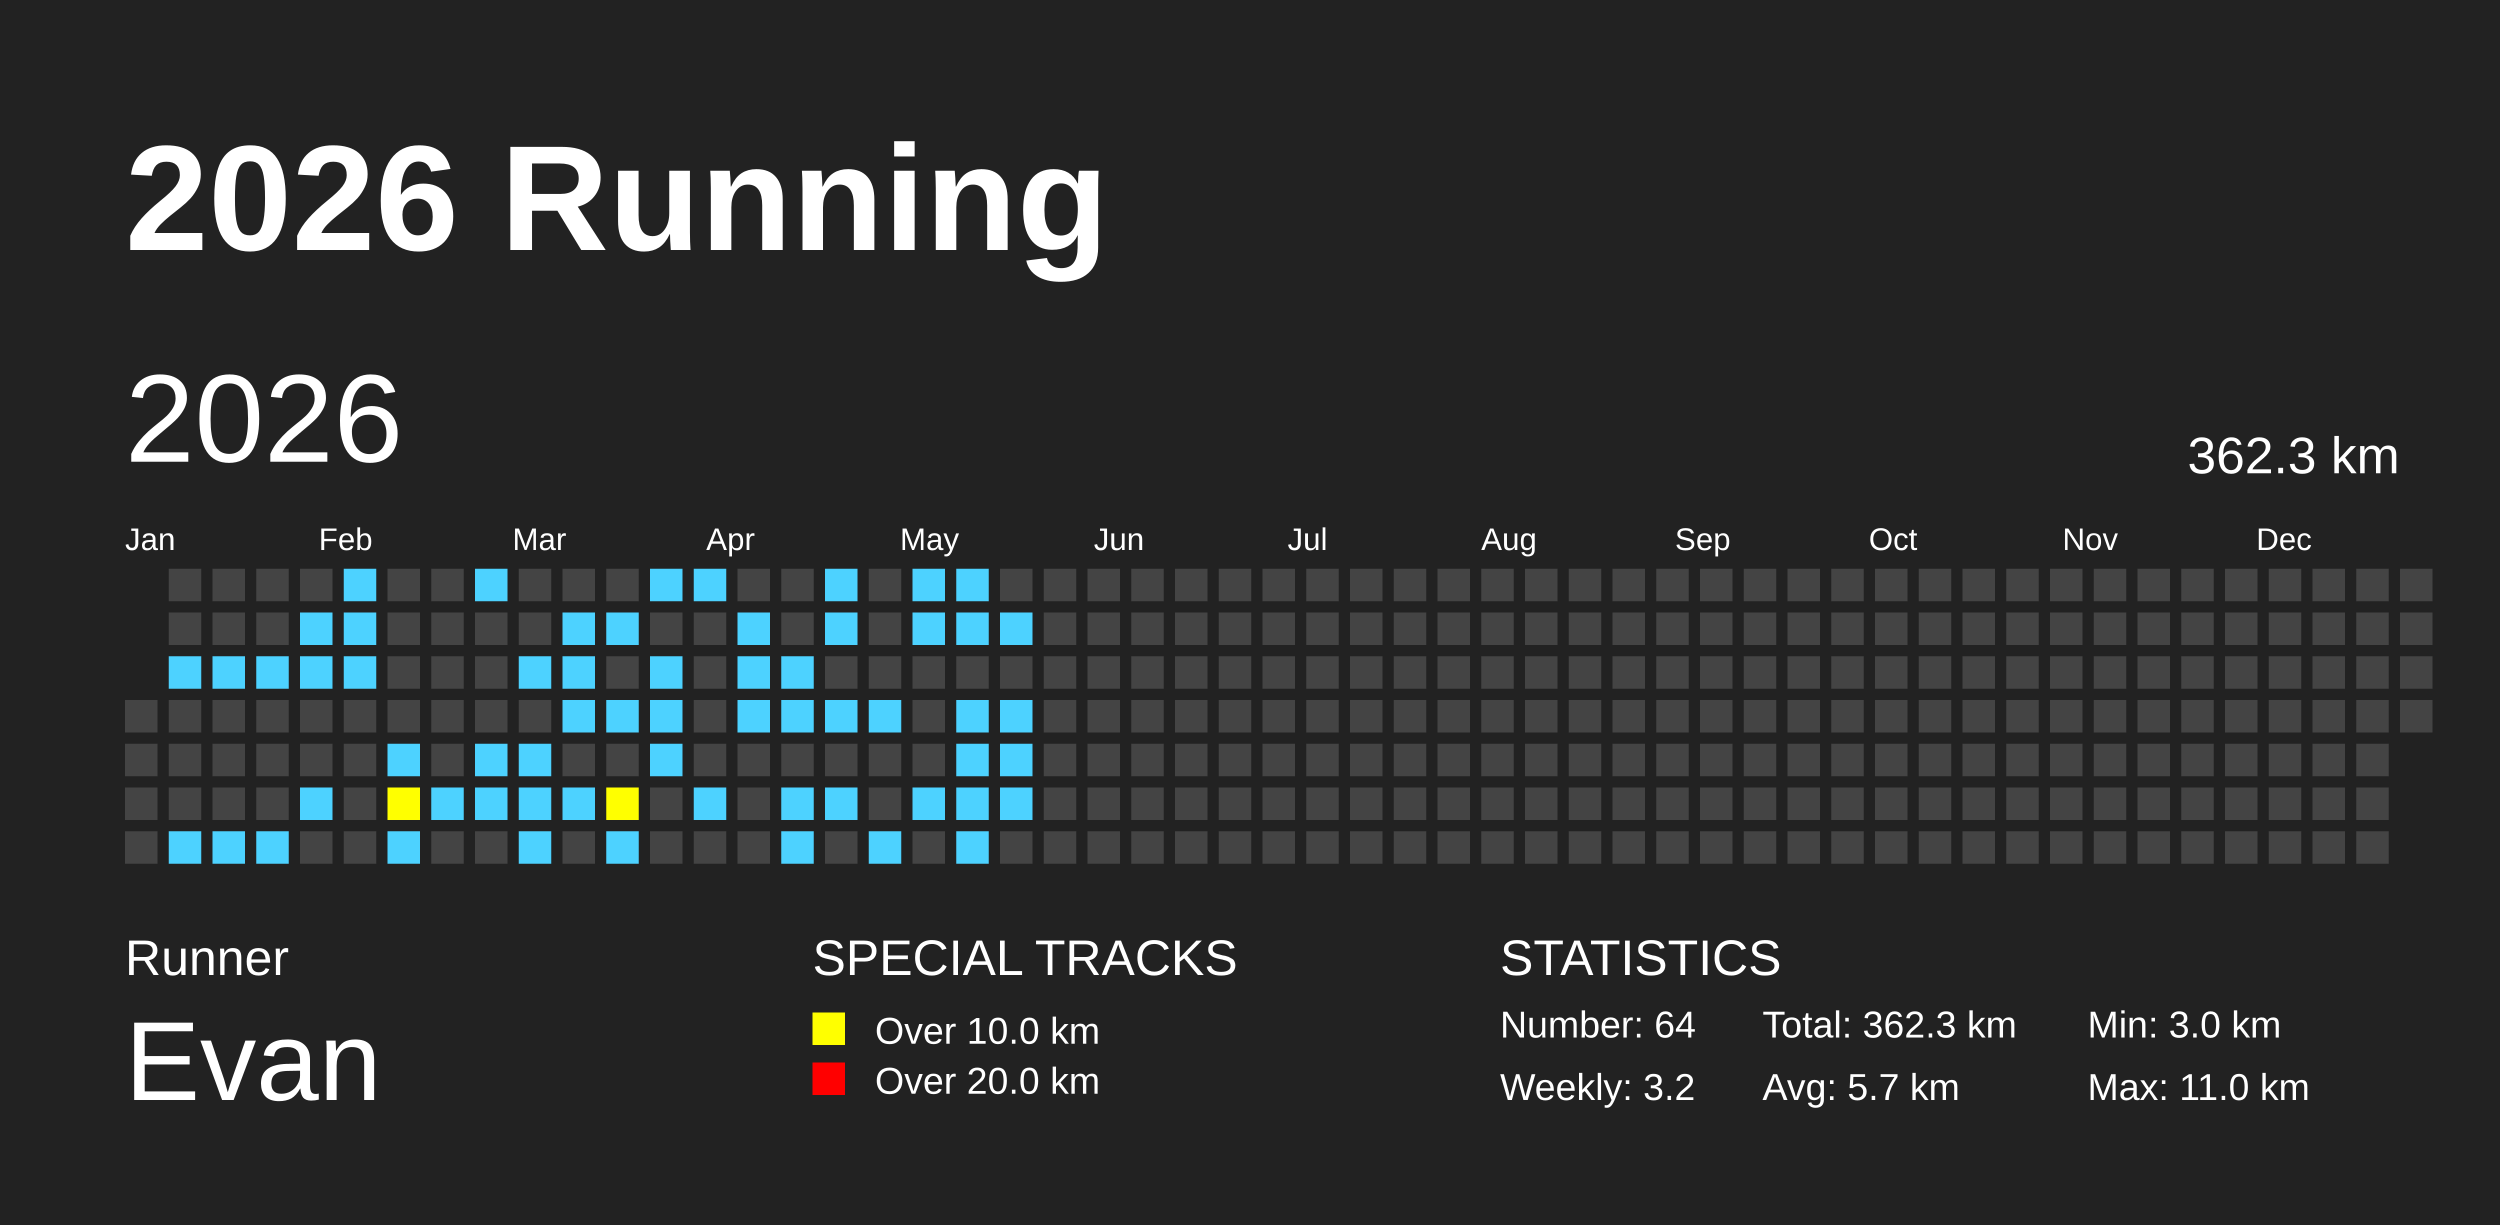
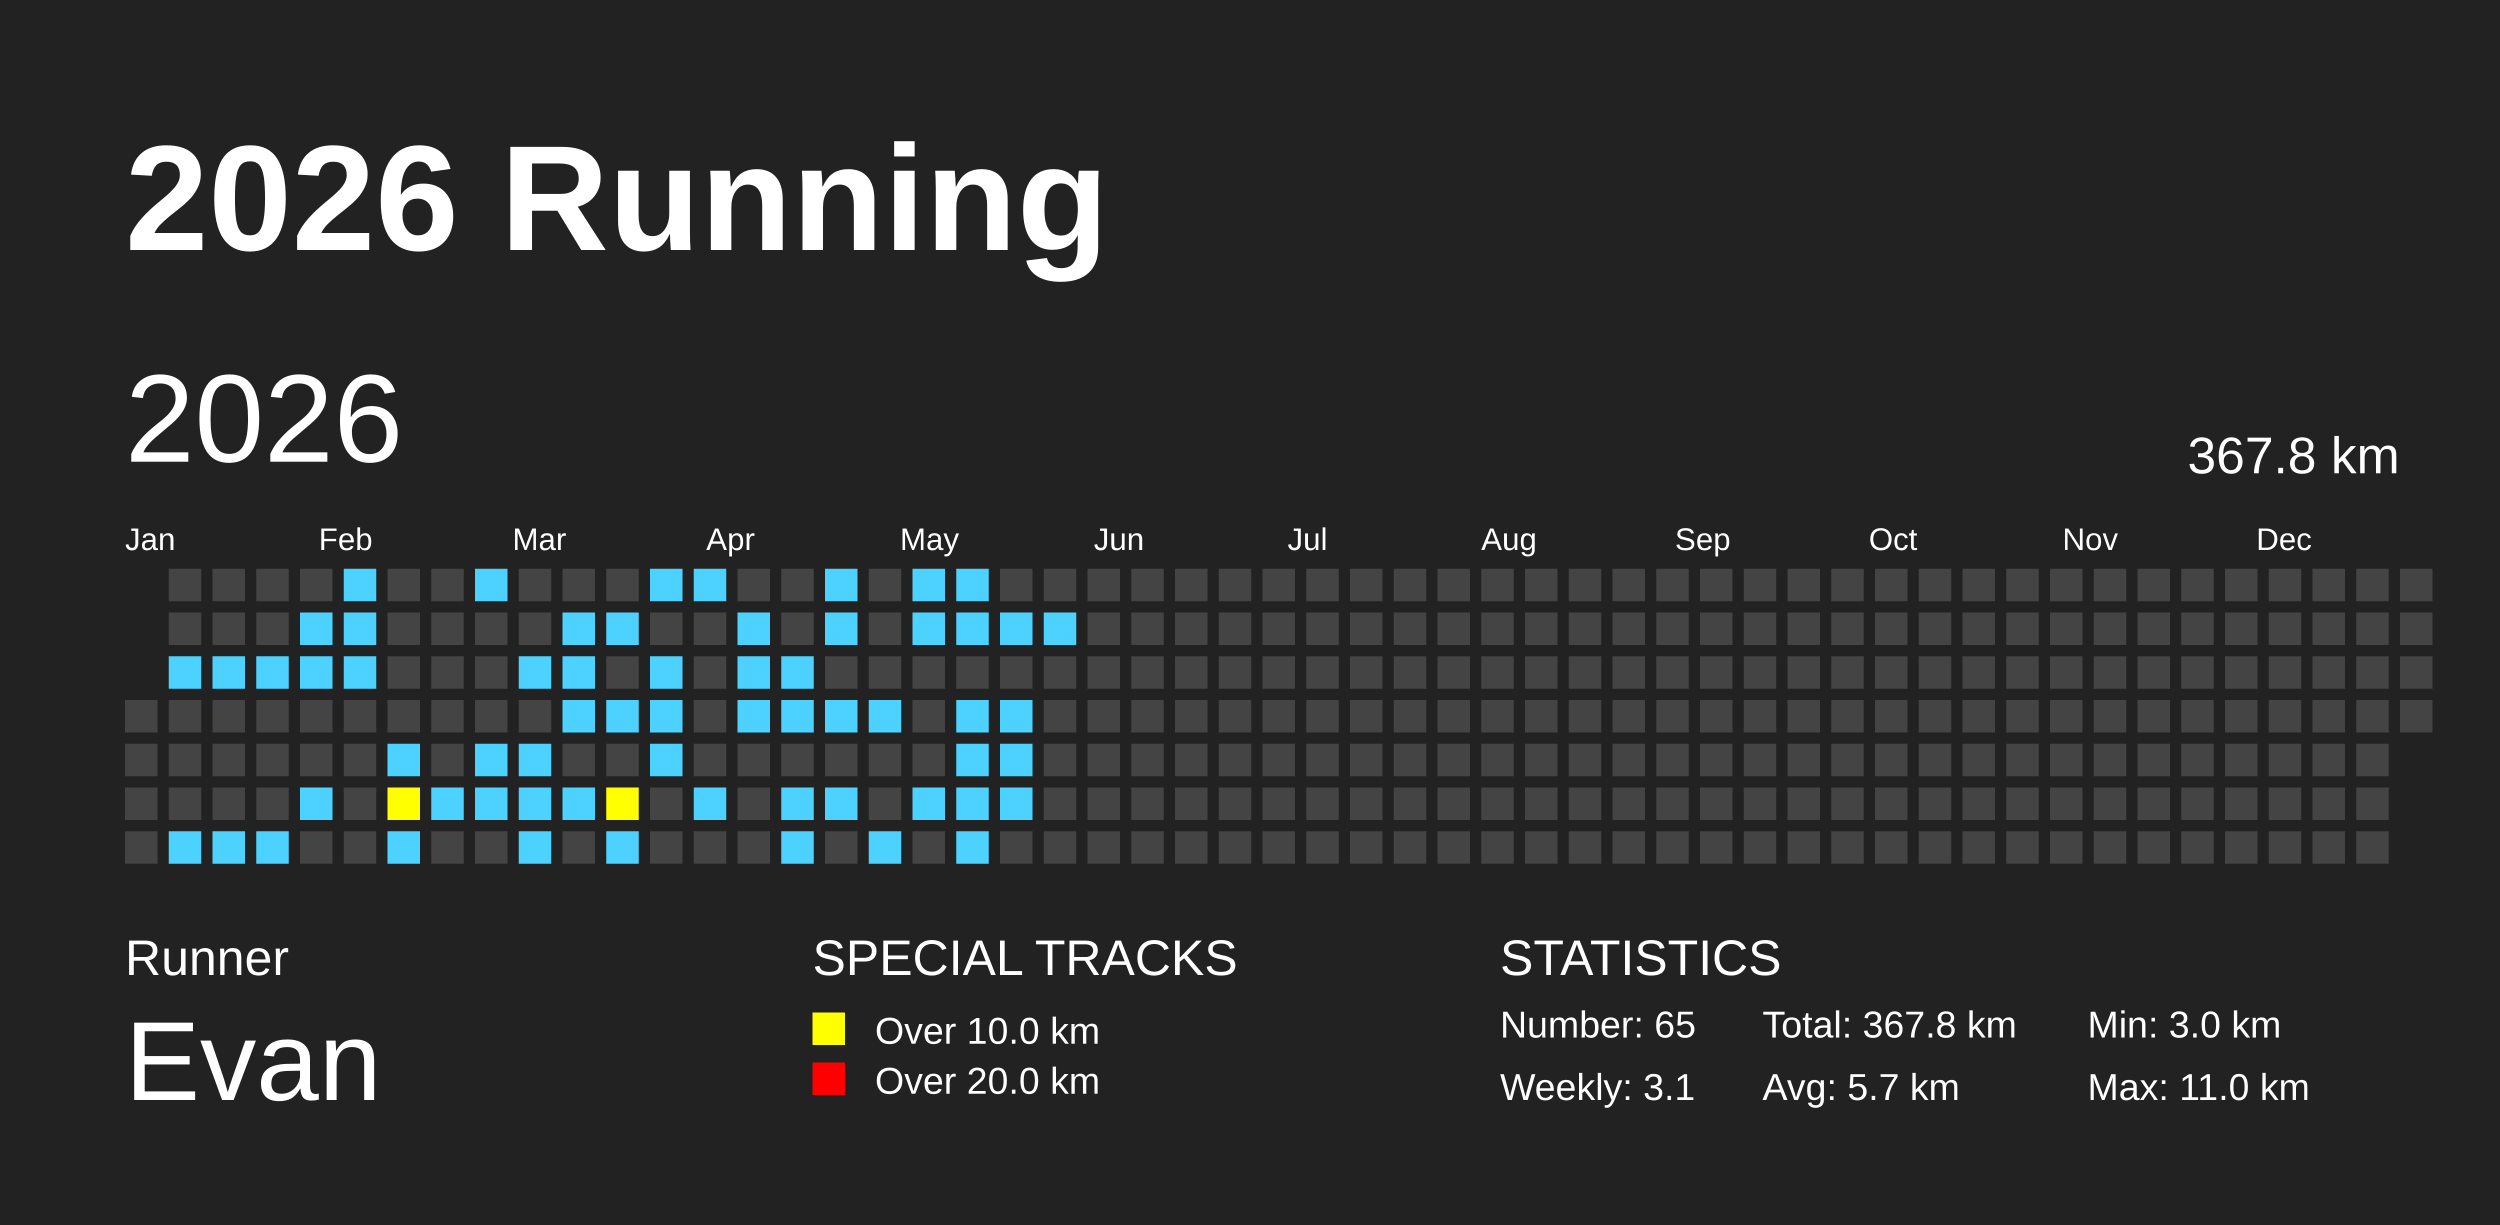
<svg xmlns="http://www.w3.org/2000/svg" baseProfile="full" height="98mm" version="1.1" viewBox="0,0,200,98" width="200mm">
  <defs />
  <rect fill="#222222" height="98" width="200" x="0" y="0" />
  <text fill="#FFFFFF" style="font-size:12px; font-family:Arial; font-weight:bold;" x="10" y="20">2026 Running</text>
  <text fill="#FFFFFF" style="font-size:4px; font-family:Arial" x="10" y="78">Runner</text>
  <text fill="#FFFFFF" style="font-size:9px; font-family:Arial" x="10" y="88">Evan</text>
  <text fill="#FFFFFF" style="font-size:4px; font-family:Arial" x="65" y="78">SPECIAL TRACKS</text>
  <rect fill="yellow" height="2.6" width="2.6" x="65" y="81" />
  <text fill="#FFFFFF" style="font-size:3px; font-family:Arial" x="70" y="83.5">Over 10.0 km</text>
  <rect fill="red" height="2.6" width="2.6" x="65" y="85" />
  <text fill="#FFFFFF" style="font-size:3px; font-family:Arial" x="70" y="87.5">Over 20.0 km</text>
  <text fill="#FFFFFF" style="font-size:4px; font-family:Arial" x="120" y="78">STATISTICS</text>
-   <text fill="#FFFFFF" style="font-size:3px; font-family:Arial" x="120" y="83">Number: 64</text>
-   <text fill="#FFFFFF" style="font-size:3px; font-family:Arial" x="120" y="88">Weekly: 3.2</text>
-   <text fill="#FFFFFF" style="font-size:3px; font-family:Arial" x="141" y="83">Total: 362.3 km</text>
+   <text fill="#FFFFFF" style="font-size:3px; font-family:Arial" x="120" y="83">Number: 65</text>
+   <text fill="#FFFFFF" style="font-size:3px; font-family:Arial" x="120" y="88">Weekly: 3.1</text>
+   <text fill="#FFFFFF" style="font-size:3px; font-family:Arial" x="141" y="83">Total: 367.8 km</text>
  <text fill="#FFFFFF" style="font-size:3px; font-family:Arial" x="141" y="88">Avg: 5.7 km</text>
  <text fill="#FFFFFF" style="font-size:3px; font-family:Arial" x="167" y="83">Min: 3.0 km</text>
  <text fill="#FFFFFF" style="font-size:3px; font-family:Arial" x="167" y="88">Max: 11.0 km</text>
  <text dominant-baseline="hanging" fill="#FFFFFF" style="font-size:10.0px; font-family:Arial;" x="10" y="30">2026</text>
-   <text dominant-baseline="hanging" fill="#FFFFFF" style="font-size:4.125px; font-family:Arial;" x="175" y="35">362.3 km</text>
+   <text dominant-baseline="hanging" fill="#FFFFFF" style="font-size:4.125px; font-family:Arial;" x="175" y="35">367.8 km</text>
  <text fill="#FFFFFF" style="font-size:2.5px; font-family:Arial" x="10.0" y="44">Jan</text>
  <text fill="#FFFFFF" style="font-size:2.5px; font-family:Arial" x="25.5" y="44">Feb</text>
  <text fill="#FFFFFF" style="font-size:2.5px; font-family:Arial" x="41.0" y="44">Mar</text>
  <text fill="#FFFFFF" style="font-size:2.5px; font-family:Arial" x="56.5" y="44">Apr</text>
  <text fill="#FFFFFF" style="font-size:2.5px; font-family:Arial" x="72.0" y="44">May</text>
  <text fill="#FFFFFF" style="font-size:2.5px; font-family:Arial" x="87.5" y="44">Jun</text>
  <text fill="#FFFFFF" style="font-size:2.5px; font-family:Arial" x="103.0" y="44">Jul</text>
  <text fill="#FFFFFF" style="font-size:2.5px; font-family:Arial" x="118.5" y="44">Aug</text>
  <text fill="#FFFFFF" style="font-size:2.5px; font-family:Arial" x="134.0" y="44">Sep</text>
  <text fill="#FFFFFF" style="font-size:2.5px; font-family:Arial" x="149.5" y="44">Oct</text>
  <text fill="#FFFFFF" style="font-size:2.5px; font-family:Arial" x="165.0" y="44">Nov</text>
  <text fill="#FFFFFF" style="font-size:2.5px; font-family:Arial" x="180.5" y="44">Dec</text>
  <rect fill="#444444" height="2.6" width="2.6" x="10.0" y="56.0" />
  <rect fill="#444444" height="2.6" width="2.6" x="10.0" y="59.5" />
  <rect fill="#444444" height="2.6" width="2.6" x="10.0" y="63.0" />
  <rect fill="#444444" height="2.6" width="2.6" x="10.0" y="66.5" />
  <rect fill="#444444" height="2.6" width="2.6" x="13.5" y="45.5" />
  <rect fill="#444444" height="2.6" width="2.6" x="13.5" y="49.0" />
  <rect fill="#4DD2FF" height="2.6" width="2.6" x="13.5" y="52.5" />
  <rect fill="#444444" height="2.6" width="2.6" x="13.5" y="56.0" />
  <rect fill="#444444" height="2.6" width="2.6" x="13.5" y="59.5" />
  <rect fill="#444444" height="2.6" width="2.6" x="13.5" y="63.0" />
  <rect fill="#4DD2FF" height="2.6" width="2.6" x="13.5" y="66.5" />
  <rect fill="#444444" height="2.6" width="2.6" x="17.0" y="45.5" />
  <rect fill="#444444" height="2.6" width="2.6" x="17.0" y="49.0" />
  <rect fill="#4DD2FF" height="2.6" width="2.6" x="17.0" y="52.5" />
  <rect fill="#444444" height="2.6" width="2.6" x="17.0" y="56.0" />
  <rect fill="#444444" height="2.6" width="2.6" x="17.0" y="59.5" />
  <rect fill="#444444" height="2.6" width="2.6" x="17.0" y="63.0" />
  <rect fill="#4DD2FF" height="2.6" width="2.6" x="17.0" y="66.5" />
  <rect fill="#444444" height="2.6" width="2.6" x="20.5" y="45.5" />
  <rect fill="#444444" height="2.6" width="2.6" x="20.5" y="49.0" />
  <rect fill="#4DD2FF" height="2.6" width="2.6" x="20.5" y="52.5" />
  <rect fill="#444444" height="2.6" width="2.6" x="20.5" y="56.0" />
  <rect fill="#444444" height="2.6" width="2.6" x="20.5" y="59.5" />
  <rect fill="#444444" height="2.6" width="2.6" x="20.5" y="63.0" />
  <rect fill="#4DD2FF" height="2.6" width="2.6" x="20.5" y="66.5" />
  <rect fill="#444444" height="2.6" width="2.6" x="24.0" y="45.5" />
  <rect fill="#4DD2FF" height="2.6" width="2.6" x="24.0" y="49.0" />
  <rect fill="#4DD2FF" height="2.6" width="2.6" x="24.0" y="52.5" />
  <rect fill="#444444" height="2.6" width="2.6" x="24.0" y="56.0" />
  <rect fill="#444444" height="2.6" width="2.6" x="24.0" y="59.5" />
  <rect fill="#4DD2FF" height="2.6" width="2.6" x="24.0" y="63.0" />
  <rect fill="#444444" height="2.6" width="2.6" x="24.0" y="66.5" />
  <rect fill="#4DD2FF" height="2.6" width="2.6" x="27.5" y="45.5" />
  <rect fill="#4DD2FF" height="2.6" width="2.6" x="27.5" y="49.0" />
  <rect fill="#4DD2FF" height="2.6" width="2.6" x="27.5" y="52.5" />
  <rect fill="#444444" height="2.6" width="2.6" x="27.5" y="56.0" />
  <rect fill="#444444" height="2.6" width="2.6" x="27.5" y="59.5" />
  <rect fill="#444444" height="2.6" width="2.6" x="27.5" y="63.0" />
  <rect fill="#444444" height="2.6" width="2.6" x="27.5" y="66.5" />
  <rect fill="#444444" height="2.6" width="2.6" x="31.0" y="45.5" />
  <rect fill="#444444" height="2.6" width="2.6" x="31.0" y="49.0" />
  <rect fill="#444444" height="2.6" width="2.6" x="31.0" y="52.5" />
  <rect fill="#444444" height="2.6" width="2.6" x="31.0" y="56.0" />
  <rect fill="#4DD2FF" height="2.6" width="2.6" x="31.0" y="59.5" />
  <rect fill="yellow" height="2.6" width="2.6" x="31.0" y="63.0" />
  <rect fill="#4DD2FF" height="2.6" width="2.6" x="31.0" y="66.5" />
  <rect fill="#444444" height="2.6" width="2.6" x="34.5" y="45.5" />
  <rect fill="#444444" height="2.6" width="2.6" x="34.5" y="49.0" />
  <rect fill="#444444" height="2.6" width="2.6" x="34.5" y="52.5" />
  <rect fill="#444444" height="2.6" width="2.6" x="34.5" y="56.0" />
  <rect fill="#444444" height="2.6" width="2.6" x="34.5" y="59.5" />
  <rect fill="#4DD2FF" height="2.6" width="2.6" x="34.5" y="63.0" />
  <rect fill="#444444" height="2.6" width="2.6" x="34.5" y="66.5" />
  <rect fill="#4DD2FF" height="2.6" width="2.6" x="38.0" y="45.5" />
  <rect fill="#444444" height="2.6" width="2.6" x="38.0" y="49.0" />
  <rect fill="#444444" height="2.6" width="2.6" x="38.0" y="52.5" />
  <rect fill="#444444" height="2.6" width="2.6" x="38.0" y="56.0" />
  <rect fill="#4DD2FF" height="2.6" width="2.6" x="38.0" y="59.5" />
  <rect fill="#4DD2FF" height="2.6" width="2.6" x="38.0" y="63.0" />
  <rect fill="#444444" height="2.6" width="2.6" x="38.0" y="66.5" />
  <rect fill="#444444" height="2.6" width="2.6" x="41.5" y="45.5" />
  <rect fill="#444444" height="2.6" width="2.6" x="41.5" y="49.0" />
  <rect fill="#4DD2FF" height="2.6" width="2.6" x="41.5" y="52.5" />
  <rect fill="#444444" height="2.6" width="2.6" x="41.5" y="56.0" />
  <rect fill="#4DD2FF" height="2.6" width="2.6" x="41.5" y="59.5" />
  <rect fill="#4DD2FF" height="2.6" width="2.6" x="41.5" y="63.0" />
  <rect fill="#4DD2FF" height="2.6" width="2.6" x="41.5" y="66.5" />
  <rect fill="#444444" height="2.6" width="2.6" x="45.0" y="45.5" />
  <rect fill="#4DD2FF" height="2.6" width="2.6" x="45.0" y="49.0" />
  <rect fill="#4DD2FF" height="2.6" width="2.6" x="45.0" y="52.5" />
  <rect fill="#4DD2FF" height="2.6" width="2.6" x="45.0" y="56.0" />
  <rect fill="#444444" height="2.6" width="2.6" x="45.0" y="59.5" />
  <rect fill="#4DD2FF" height="2.6" width="2.6" x="45.0" y="63.0" />
  <rect fill="#444444" height="2.6" width="2.6" x="45.0" y="66.5" />
  <rect fill="#444444" height="2.6" width="2.6" x="48.5" y="45.5" />
  <rect fill="#4DD2FF" height="2.6" width="2.6" x="48.5" y="49.0" />
  <rect fill="#444444" height="2.6" width="2.6" x="48.5" y="52.5" />
  <rect fill="#4DD2FF" height="2.6" width="2.6" x="48.5" y="56.0" />
  <rect fill="#444444" height="2.6" width="2.6" x="48.5" y="59.5" />
  <rect fill="yellow" height="2.6" width="2.6" x="48.5" y="63.0" />
  <rect fill="#4DD2FF" height="2.6" width="2.6" x="48.5" y="66.5" />
  <rect fill="#4DD2FF" height="2.6" width="2.6" x="52.0" y="45.5" />
  <rect fill="#444444" height="2.6" width="2.6" x="52.0" y="49.0" />
  <rect fill="#4DD2FF" height="2.6" width="2.6" x="52.0" y="52.5" />
  <rect fill="#4DD2FF" height="2.6" width="2.6" x="52.0" y="56.0" />
  <rect fill="#4DD2FF" height="2.6" width="2.6" x="52.0" y="59.5" />
  <rect fill="#444444" height="2.6" width="2.6" x="52.0" y="63.0" />
  <rect fill="#444444" height="2.6" width="2.6" x="52.0" y="66.5" />
  <rect fill="#4DD2FF" height="2.6" width="2.6" x="55.5" y="45.5" />
  <rect fill="#444444" height="2.6" width="2.6" x="55.5" y="49.0" />
  <rect fill="#444444" height="2.6" width="2.6" x="55.5" y="52.5" />
  <rect fill="#444444" height="2.6" width="2.6" x="55.5" y="56.0" />
  <rect fill="#444444" height="2.6" width="2.6" x="55.5" y="59.5" />
  <rect fill="#4DD2FF" height="2.6" width="2.6" x="55.5" y="63.0" />
  <rect fill="#444444" height="2.6" width="2.6" x="55.5" y="66.5" />
  <rect fill="#444444" height="2.6" width="2.6" x="59.0" y="45.5" />
  <rect fill="#4DD2FF" height="2.6" width="2.6" x="59.0" y="49.0" />
  <rect fill="#4DD2FF" height="2.6" width="2.6" x="59.0" y="52.5" />
  <rect fill="#4DD2FF" height="2.6" width="2.6" x="59.0" y="56.0" />
  <rect fill="#444444" height="2.6" width="2.6" x="59.0" y="59.5" />
  <rect fill="#444444" height="2.6" width="2.6" x="59.0" y="63.0" />
  <rect fill="#444444" height="2.6" width="2.6" x="59.0" y="66.5" />
  <rect fill="#444444" height="2.6" width="2.6" x="62.5" y="45.5" />
  <rect fill="#444444" height="2.6" width="2.6" x="62.5" y="49.0" />
  <rect fill="#4DD2FF" height="2.6" width="2.6" x="62.5" y="52.5" />
  <rect fill="#4DD2FF" height="2.6" width="2.6" x="62.5" y="56.0" />
  <rect fill="#444444" height="2.6" width="2.6" x="62.5" y="59.5" />
  <rect fill="#4DD2FF" height="2.6" width="2.6" x="62.5" y="63.0" />
  <rect fill="#4DD2FF" height="2.6" width="2.6" x="62.5" y="66.5" />
  <rect fill="#4DD2FF" height="2.6" width="2.6" x="66.0" y="45.5" />
  <rect fill="#4DD2FF" height="2.6" width="2.6" x="66.0" y="49.0" />
  <rect fill="#444444" height="2.6" width="2.6" x="66.0" y="52.5" />
  <rect fill="#4DD2FF" height="2.6" width="2.6" x="66.0" y="56.0" />
  <rect fill="#444444" height="2.6" width="2.6" x="66.0" y="59.5" />
  <rect fill="#4DD2FF" height="2.6" width="2.6" x="66.0" y="63.0" />
  <rect fill="#444444" height="2.6" width="2.6" x="66.0" y="66.5" />
  <rect fill="#444444" height="2.6" width="2.6" x="69.5" y="45.5" />
  <rect fill="#444444" height="2.6" width="2.6" x="69.5" y="49.0" />
  <rect fill="#444444" height="2.6" width="2.6" x="69.5" y="52.5" />
  <rect fill="#4DD2FF" height="2.6" width="2.6" x="69.5" y="56.0" />
  <rect fill="#444444" height="2.6" width="2.6" x="69.5" y="59.5" />
  <rect fill="#444444" height="2.6" width="2.6" x="69.5" y="63.0" />
  <rect fill="#4DD2FF" height="2.6" width="2.6" x="69.5" y="66.5" />
  <rect fill="#4DD2FF" height="2.6" width="2.6" x="73.0" y="45.5" />
  <rect fill="#4DD2FF" height="2.6" width="2.6" x="73.0" y="49.0" />
  <rect fill="#444444" height="2.6" width="2.6" x="73.0" y="52.5" />
  <rect fill="#444444" height="2.6" width="2.6" x="73.0" y="56.0" />
  <rect fill="#444444" height="2.6" width="2.6" x="73.0" y="59.5" />
  <rect fill="#4DD2FF" height="2.6" width="2.6" x="73.0" y="63.0" />
  <rect fill="#444444" height="2.6" width="2.6" x="73.0" y="66.5" />
  <rect fill="#4DD2FF" height="2.6" width="2.6" x="76.5" y="45.5" />
  <rect fill="#4DD2FF" height="2.6" width="2.6" x="76.5" y="49.0" />
  <rect fill="#444444" height="2.6" width="2.6" x="76.5" y="52.5" />
  <rect fill="#4DD2FF" height="2.6" width="2.6" x="76.5" y="56.0" />
  <rect fill="#4DD2FF" height="2.6" width="2.6" x="76.5" y="59.5" />
  <rect fill="#4DD2FF" height="2.6" width="2.6" x="76.5" y="63.0" />
  <rect fill="#4DD2FF" height="2.6" width="2.6" x="76.5" y="66.5" />
  <rect fill="#444444" height="2.6" width="2.6" x="80.0" y="45.5" />
  <rect fill="#4DD2FF" height="2.6" width="2.6" x="80.0" y="49.0" />
  <rect fill="#444444" height="2.6" width="2.6" x="80.0" y="52.5" />
  <rect fill="#4DD2FF" height="2.6" width="2.6" x="80.0" y="56.0" />
  <rect fill="#4DD2FF" height="2.6" width="2.6" x="80.0" y="59.5" />
  <rect fill="#4DD2FF" height="2.6" width="2.6" x="80.0" y="63.0" />
  <rect fill="#444444" height="2.6" width="2.6" x="80.0" y="66.5" />
  <rect fill="#444444" height="2.6" width="2.6" x="83.5" y="45.5" />
-   <rect fill="#444444" height="2.6" width="2.6" x="83.5" y="49.0" />
+   <rect fill="#4DD2FF" height="2.6" width="2.6" x="83.5" y="49.0" />
  <rect fill="#444444" height="2.6" width="2.6" x="83.5" y="52.5" />
  <rect fill="#444444" height="2.6" width="2.6" x="83.5" y="56.0" />
  <rect fill="#444444" height="2.6" width="2.6" x="83.5" y="59.5" />
  <rect fill="#444444" height="2.6" width="2.6" x="83.5" y="63.0" />
  <rect fill="#444444" height="2.6" width="2.6" x="83.5" y="66.5" />
  <rect fill="#444444" height="2.6" width="2.6" x="87.0" y="45.5" />
  <rect fill="#444444" height="2.6" width="2.6" x="87.0" y="49.0" />
  <rect fill="#444444" height="2.6" width="2.6" x="87.0" y="52.5" />
  <rect fill="#444444" height="2.6" width="2.6" x="87.0" y="56.0" />
  <rect fill="#444444" height="2.6" width="2.6" x="87.0" y="59.5" />
  <rect fill="#444444" height="2.6" width="2.6" x="87.0" y="63.0" />
  <rect fill="#444444" height="2.6" width="2.6" x="87.0" y="66.5" />
  <rect fill="#444444" height="2.6" width="2.6" x="90.5" y="45.5" />
  <rect fill="#444444" height="2.6" width="2.6" x="90.5" y="49.0" />
  <rect fill="#444444" height="2.6" width="2.6" x="90.5" y="52.5" />
  <rect fill="#444444" height="2.6" width="2.6" x="90.5" y="56.0" />
  <rect fill="#444444" height="2.6" width="2.6" x="90.5" y="59.5" />
  <rect fill="#444444" height="2.6" width="2.6" x="90.5" y="63.0" />
  <rect fill="#444444" height="2.6" width="2.6" x="90.5" y="66.5" />
  <rect fill="#444444" height="2.6" width="2.6" x="94.0" y="45.5" />
  <rect fill="#444444" height="2.6" width="2.6" x="94.0" y="49.0" />
  <rect fill="#444444" height="2.6" width="2.6" x="94.0" y="52.5" />
  <rect fill="#444444" height="2.6" width="2.6" x="94.0" y="56.0" />
  <rect fill="#444444" height="2.6" width="2.6" x="94.0" y="59.5" />
  <rect fill="#444444" height="2.6" width="2.6" x="94.0" y="63.0" />
  <rect fill="#444444" height="2.6" width="2.6" x="94.0" y="66.5" />
  <rect fill="#444444" height="2.6" width="2.6" x="97.5" y="45.5" />
  <rect fill="#444444" height="2.6" width="2.6" x="97.5" y="49.0" />
  <rect fill="#444444" height="2.6" width="2.6" x="97.5" y="52.5" />
  <rect fill="#444444" height="2.6" width="2.6" x="97.5" y="56.0" />
  <rect fill="#444444" height="2.6" width="2.6" x="97.5" y="59.5" />
  <rect fill="#444444" height="2.6" width="2.6" x="97.5" y="63.0" />
  <rect fill="#444444" height="2.6" width="2.6" x="97.5" y="66.5" />
  <rect fill="#444444" height="2.6" width="2.6" x="101.0" y="45.5" />
  <rect fill="#444444" height="2.6" width="2.6" x="101.0" y="49.0" />
  <rect fill="#444444" height="2.6" width="2.6" x="101.0" y="52.5" />
  <rect fill="#444444" height="2.6" width="2.6" x="101.0" y="56.0" />
  <rect fill="#444444" height="2.6" width="2.6" x="101.0" y="59.5" />
  <rect fill="#444444" height="2.6" width="2.6" x="101.0" y="63.0" />
  <rect fill="#444444" height="2.6" width="2.6" x="101.0" y="66.5" />
  <rect fill="#444444" height="2.6" width="2.6" x="104.5" y="45.5" />
  <rect fill="#444444" height="2.6" width="2.6" x="104.5" y="49.0" />
  <rect fill="#444444" height="2.6" width="2.6" x="104.5" y="52.5" />
  <rect fill="#444444" height="2.6" width="2.6" x="104.5" y="56.0" />
  <rect fill="#444444" height="2.6" width="2.6" x="104.5" y="59.5" />
  <rect fill="#444444" height="2.6" width="2.6" x="104.5" y="63.0" />
  <rect fill="#444444" height="2.6" width="2.6" x="104.5" y="66.5" />
  <rect fill="#444444" height="2.6" width="2.6" x="108.0" y="45.5" />
  <rect fill="#444444" height="2.6" width="2.6" x="108.0" y="49.0" />
  <rect fill="#444444" height="2.6" width="2.6" x="108.0" y="52.5" />
  <rect fill="#444444" height="2.6" width="2.6" x="108.0" y="56.0" />
  <rect fill="#444444" height="2.6" width="2.6" x="108.0" y="59.5" />
  <rect fill="#444444" height="2.6" width="2.6" x="108.0" y="63.0" />
  <rect fill="#444444" height="2.6" width="2.6" x="108.0" y="66.5" />
  <rect fill="#444444" height="2.6" width="2.6" x="111.5" y="45.5" />
  <rect fill="#444444" height="2.6" width="2.6" x="111.5" y="49.0" />
  <rect fill="#444444" height="2.6" width="2.6" x="111.5" y="52.5" />
  <rect fill="#444444" height="2.6" width="2.6" x="111.5" y="56.0" />
  <rect fill="#444444" height="2.6" width="2.6" x="111.5" y="59.5" />
  <rect fill="#444444" height="2.6" width="2.6" x="111.5" y="63.0" />
  <rect fill="#444444" height="2.6" width="2.6" x="111.5" y="66.5" />
  <rect fill="#444444" height="2.6" width="2.6" x="115.0" y="45.5" />
  <rect fill="#444444" height="2.6" width="2.6" x="115.0" y="49.0" />
  <rect fill="#444444" height="2.6" width="2.6" x="115.0" y="52.5" />
  <rect fill="#444444" height="2.6" width="2.6" x="115.0" y="56.0" />
  <rect fill="#444444" height="2.6" width="2.6" x="115.0" y="59.5" />
  <rect fill="#444444" height="2.6" width="2.6" x="115.0" y="63.0" />
  <rect fill="#444444" height="2.6" width="2.6" x="115.0" y="66.5" />
  <rect fill="#444444" height="2.6" width="2.6" x="118.5" y="45.5" />
  <rect fill="#444444" height="2.6" width="2.6" x="118.5" y="49.0" />
  <rect fill="#444444" height="2.6" width="2.6" x="118.5" y="52.5" />
  <rect fill="#444444" height="2.6" width="2.6" x="118.5" y="56.0" />
  <rect fill="#444444" height="2.6" width="2.6" x="118.5" y="59.5" />
  <rect fill="#444444" height="2.6" width="2.6" x="118.5" y="63.0" />
  <rect fill="#444444" height="2.6" width="2.6" x="118.5" y="66.5" />
  <rect fill="#444444" height="2.6" width="2.6" x="122.0" y="45.5" />
  <rect fill="#444444" height="2.6" width="2.6" x="122.0" y="49.0" />
  <rect fill="#444444" height="2.6" width="2.6" x="122.0" y="52.5" />
  <rect fill="#444444" height="2.6" width="2.6" x="122.0" y="56.0" />
  <rect fill="#444444" height="2.6" width="2.6" x="122.0" y="59.5" />
  <rect fill="#444444" height="2.6" width="2.6" x="122.0" y="63.0" />
  <rect fill="#444444" height="2.6" width="2.6" x="122.0" y="66.5" />
  <rect fill="#444444" height="2.6" width="2.6" x="125.5" y="45.5" />
  <rect fill="#444444" height="2.6" width="2.6" x="125.5" y="49.0" />
  <rect fill="#444444" height="2.6" width="2.6" x="125.5" y="52.5" />
  <rect fill="#444444" height="2.6" width="2.6" x="125.5" y="56.0" />
  <rect fill="#444444" height="2.6" width="2.6" x="125.5" y="59.5" />
  <rect fill="#444444" height="2.6" width="2.6" x="125.5" y="63.0" />
  <rect fill="#444444" height="2.6" width="2.6" x="125.5" y="66.5" />
  <rect fill="#444444" height="2.6" width="2.6" x="129.0" y="45.5" />
  <rect fill="#444444" height="2.6" width="2.6" x="129.0" y="49.0" />
  <rect fill="#444444" height="2.6" width="2.6" x="129.0" y="52.5" />
  <rect fill="#444444" height="2.6" width="2.6" x="129.0" y="56.0" />
  <rect fill="#444444" height="2.6" width="2.6" x="129.0" y="59.5" />
  <rect fill="#444444" height="2.6" width="2.6" x="129.0" y="63.0" />
  <rect fill="#444444" height="2.6" width="2.6" x="129.0" y="66.5" />
  <rect fill="#444444" height="2.6" width="2.6" x="132.5" y="45.5" />
  <rect fill="#444444" height="2.6" width="2.6" x="132.5" y="49.0" />
  <rect fill="#444444" height="2.6" width="2.6" x="132.5" y="52.5" />
  <rect fill="#444444" height="2.6" width="2.6" x="132.5" y="56.0" />
  <rect fill="#444444" height="2.6" width="2.6" x="132.5" y="59.5" />
  <rect fill="#444444" height="2.6" width="2.6" x="132.5" y="63.0" />
  <rect fill="#444444" height="2.6" width="2.6" x="132.5" y="66.5" />
  <rect fill="#444444" height="2.6" width="2.6" x="136.0" y="45.5" />
  <rect fill="#444444" height="2.6" width="2.6" x="136.0" y="49.0" />
  <rect fill="#444444" height="2.6" width="2.6" x="136.0" y="52.5" />
  <rect fill="#444444" height="2.6" width="2.6" x="136.0" y="56.0" />
  <rect fill="#444444" height="2.6" width="2.6" x="136.0" y="59.5" />
  <rect fill="#444444" height="2.6" width="2.6" x="136.0" y="63.0" />
  <rect fill="#444444" height="2.6" width="2.6" x="136.0" y="66.5" />
  <rect fill="#444444" height="2.6" width="2.6" x="139.5" y="45.5" />
  <rect fill="#444444" height="2.6" width="2.6" x="139.5" y="49.0" />
  <rect fill="#444444" height="2.6" width="2.6" x="139.5" y="52.5" />
  <rect fill="#444444" height="2.6" width="2.6" x="139.5" y="56.0" />
  <rect fill="#444444" height="2.6" width="2.6" x="139.5" y="59.5" />
  <rect fill="#444444" height="2.6" width="2.6" x="139.5" y="63.0" />
  <rect fill="#444444" height="2.6" width="2.6" x="139.5" y="66.5" />
  <rect fill="#444444" height="2.6" width="2.6" x="143.0" y="45.5" />
  <rect fill="#444444" height="2.6" width="2.6" x="143.0" y="49.0" />
  <rect fill="#444444" height="2.6" width="2.6" x="143.0" y="52.5" />
  <rect fill="#444444" height="2.6" width="2.6" x="143.0" y="56.0" />
  <rect fill="#444444" height="2.6" width="2.6" x="143.0" y="59.5" />
  <rect fill="#444444" height="2.6" width="2.6" x="143.0" y="63.0" />
  <rect fill="#444444" height="2.6" width="2.6" x="143.0" y="66.5" />
  <rect fill="#444444" height="2.6" width="2.6" x="146.5" y="45.5" />
  <rect fill="#444444" height="2.6" width="2.6" x="146.5" y="49.0" />
  <rect fill="#444444" height="2.6" width="2.6" x="146.5" y="52.5" />
  <rect fill="#444444" height="2.6" width="2.6" x="146.5" y="56.0" />
  <rect fill="#444444" height="2.6" width="2.6" x="146.5" y="59.5" />
  <rect fill="#444444" height="2.6" width="2.6" x="146.5" y="63.0" />
  <rect fill="#444444" height="2.6" width="2.6" x="146.5" y="66.5" />
  <rect fill="#444444" height="2.6" width="2.6" x="150.0" y="45.5" />
  <rect fill="#444444" height="2.6" width="2.6" x="150.0" y="49.0" />
  <rect fill="#444444" height="2.6" width="2.6" x="150.0" y="52.5" />
  <rect fill="#444444" height="2.6" width="2.6" x="150.0" y="56.0" />
  <rect fill="#444444" height="2.6" width="2.6" x="150.0" y="59.5" />
  <rect fill="#444444" height="2.6" width="2.6" x="150.0" y="63.0" />
  <rect fill="#444444" height="2.6" width="2.6" x="150.0" y="66.5" />
  <rect fill="#444444" height="2.6" width="2.6" x="153.5" y="45.5" />
  <rect fill="#444444" height="2.6" width="2.6" x="153.5" y="49.0" />
  <rect fill="#444444" height="2.6" width="2.6" x="153.5" y="52.5" />
  <rect fill="#444444" height="2.6" width="2.6" x="153.5" y="56.0" />
  <rect fill="#444444" height="2.6" width="2.6" x="153.5" y="59.5" />
  <rect fill="#444444" height="2.6" width="2.6" x="153.5" y="63.0" />
  <rect fill="#444444" height="2.6" width="2.6" x="153.5" y="66.5" />
  <rect fill="#444444" height="2.6" width="2.6" x="157.0" y="45.5" />
  <rect fill="#444444" height="2.6" width="2.6" x="157.0" y="49.0" />
  <rect fill="#444444" height="2.6" width="2.6" x="157.0" y="52.5" />
  <rect fill="#444444" height="2.6" width="2.6" x="157.0" y="56.0" />
  <rect fill="#444444" height="2.6" width="2.6" x="157.0" y="59.5" />
  <rect fill="#444444" height="2.6" width="2.6" x="157.0" y="63.0" />
  <rect fill="#444444" height="2.6" width="2.6" x="157.0" y="66.5" />
  <rect fill="#444444" height="2.6" width="2.6" x="160.5" y="45.5" />
  <rect fill="#444444" height="2.6" width="2.6" x="160.5" y="49.0" />
  <rect fill="#444444" height="2.6" width="2.6" x="160.5" y="52.5" />
  <rect fill="#444444" height="2.6" width="2.6" x="160.5" y="56.0" />
  <rect fill="#444444" height="2.6" width="2.6" x="160.5" y="59.5" />
  <rect fill="#444444" height="2.6" width="2.6" x="160.5" y="63.0" />
  <rect fill="#444444" height="2.6" width="2.6" x="160.5" y="66.5" />
  <rect fill="#444444" height="2.6" width="2.6" x="164.0" y="45.5" />
  <rect fill="#444444" height="2.6" width="2.6" x="164.0" y="49.0" />
  <rect fill="#444444" height="2.6" width="2.6" x="164.0" y="52.5" />
  <rect fill="#444444" height="2.6" width="2.6" x="164.0" y="56.0" />
  <rect fill="#444444" height="2.6" width="2.6" x="164.0" y="59.5" />
  <rect fill="#444444" height="2.6" width="2.6" x="164.0" y="63.0" />
  <rect fill="#444444" height="2.6" width="2.6" x="164.0" y="66.5" />
  <rect fill="#444444" height="2.6" width="2.6" x="167.5" y="45.5" />
  <rect fill="#444444" height="2.6" width="2.6" x="167.5" y="49.0" />
  <rect fill="#444444" height="2.6" width="2.6" x="167.5" y="52.5" />
  <rect fill="#444444" height="2.6" width="2.6" x="167.5" y="56.0" />
  <rect fill="#444444" height="2.6" width="2.6" x="167.5" y="59.5" />
  <rect fill="#444444" height="2.6" width="2.6" x="167.5" y="63.0" />
  <rect fill="#444444" height="2.6" width="2.6" x="167.5" y="66.5" />
  <rect fill="#444444" height="2.6" width="2.6" x="171.0" y="45.5" />
  <rect fill="#444444" height="2.6" width="2.6" x="171.0" y="49.0" />
  <rect fill="#444444" height="2.6" width="2.6" x="171.0" y="52.5" />
  <rect fill="#444444" height="2.6" width="2.6" x="171.0" y="56.0" />
  <rect fill="#444444" height="2.6" width="2.6" x="171.0" y="59.5" />
  <rect fill="#444444" height="2.6" width="2.6" x="171.0" y="63.0" />
  <rect fill="#444444" height="2.6" width="2.6" x="171.0" y="66.5" />
  <rect fill="#444444" height="2.6" width="2.6" x="174.5" y="45.5" />
  <rect fill="#444444" height="2.6" width="2.6" x="174.5" y="49.0" />
  <rect fill="#444444" height="2.6" width="2.6" x="174.5" y="52.5" />
  <rect fill="#444444" height="2.6" width="2.6" x="174.5" y="56.0" />
  <rect fill="#444444" height="2.6" width="2.6" x="174.5" y="59.5" />
  <rect fill="#444444" height="2.6" width="2.6" x="174.5" y="63.0" />
  <rect fill="#444444" height="2.6" width="2.6" x="174.5" y="66.5" />
  <rect fill="#444444" height="2.6" width="2.6" x="178.0" y="45.5" />
  <rect fill="#444444" height="2.6" width="2.6" x="178.0" y="49.0" />
  <rect fill="#444444" height="2.6" width="2.6" x="178.0" y="52.5" />
  <rect fill="#444444" height="2.6" width="2.6" x="178.0" y="56.0" />
  <rect fill="#444444" height="2.6" width="2.6" x="178.0" y="59.5" />
  <rect fill="#444444" height="2.6" width="2.6" x="178.0" y="63.0" />
  <rect fill="#444444" height="2.6" width="2.6" x="178.0" y="66.5" />
  <rect fill="#444444" height="2.6" width="2.6" x="181.5" y="45.5" />
  <rect fill="#444444" height="2.6" width="2.6" x="181.5" y="49.0" />
  <rect fill="#444444" height="2.6" width="2.6" x="181.5" y="52.5" />
  <rect fill="#444444" height="2.6" width="2.6" x="181.5" y="56.0" />
  <rect fill="#444444" height="2.6" width="2.6" x="181.5" y="59.5" />
  <rect fill="#444444" height="2.6" width="2.6" x="181.5" y="63.0" />
  <rect fill="#444444" height="2.6" width="2.6" x="181.5" y="66.5" />
  <rect fill="#444444" height="2.6" width="2.6" x="185.0" y="45.5" />
  <rect fill="#444444" height="2.6" width="2.6" x="185.0" y="49.0" />
  <rect fill="#444444" height="2.6" width="2.6" x="185.0" y="52.5" />
  <rect fill="#444444" height="2.6" width="2.6" x="185.0" y="56.0" />
  <rect fill="#444444" height="2.6" width="2.6" x="185.0" y="59.5" />
  <rect fill="#444444" height="2.6" width="2.6" x="185.0" y="63.0" />
  <rect fill="#444444" height="2.6" width="2.6" x="185.0" y="66.5" />
  <rect fill="#444444" height="2.6" width="2.6" x="188.5" y="45.5" />
  <rect fill="#444444" height="2.6" width="2.6" x="188.5" y="49.0" />
  <rect fill="#444444" height="2.6" width="2.6" x="188.5" y="52.5" />
  <rect fill="#444444" height="2.6" width="2.6" x="188.5" y="56.0" />
  <rect fill="#444444" height="2.6" width="2.6" x="188.5" y="59.5" />
  <rect fill="#444444" height="2.6" width="2.6" x="188.5" y="63.0" />
  <rect fill="#444444" height="2.6" width="2.6" x="188.5" y="66.5" />
  <rect fill="#444444" height="2.6" width="2.6" x="192.0" y="45.5" />
  <rect fill="#444444" height="2.6" width="2.6" x="192.0" y="49.0" />
  <rect fill="#444444" height="2.6" width="2.6" x="192.0" y="52.5" />
  <rect fill="#444444" height="2.6" width="2.6" x="192.0" y="56.0" />
</svg>
